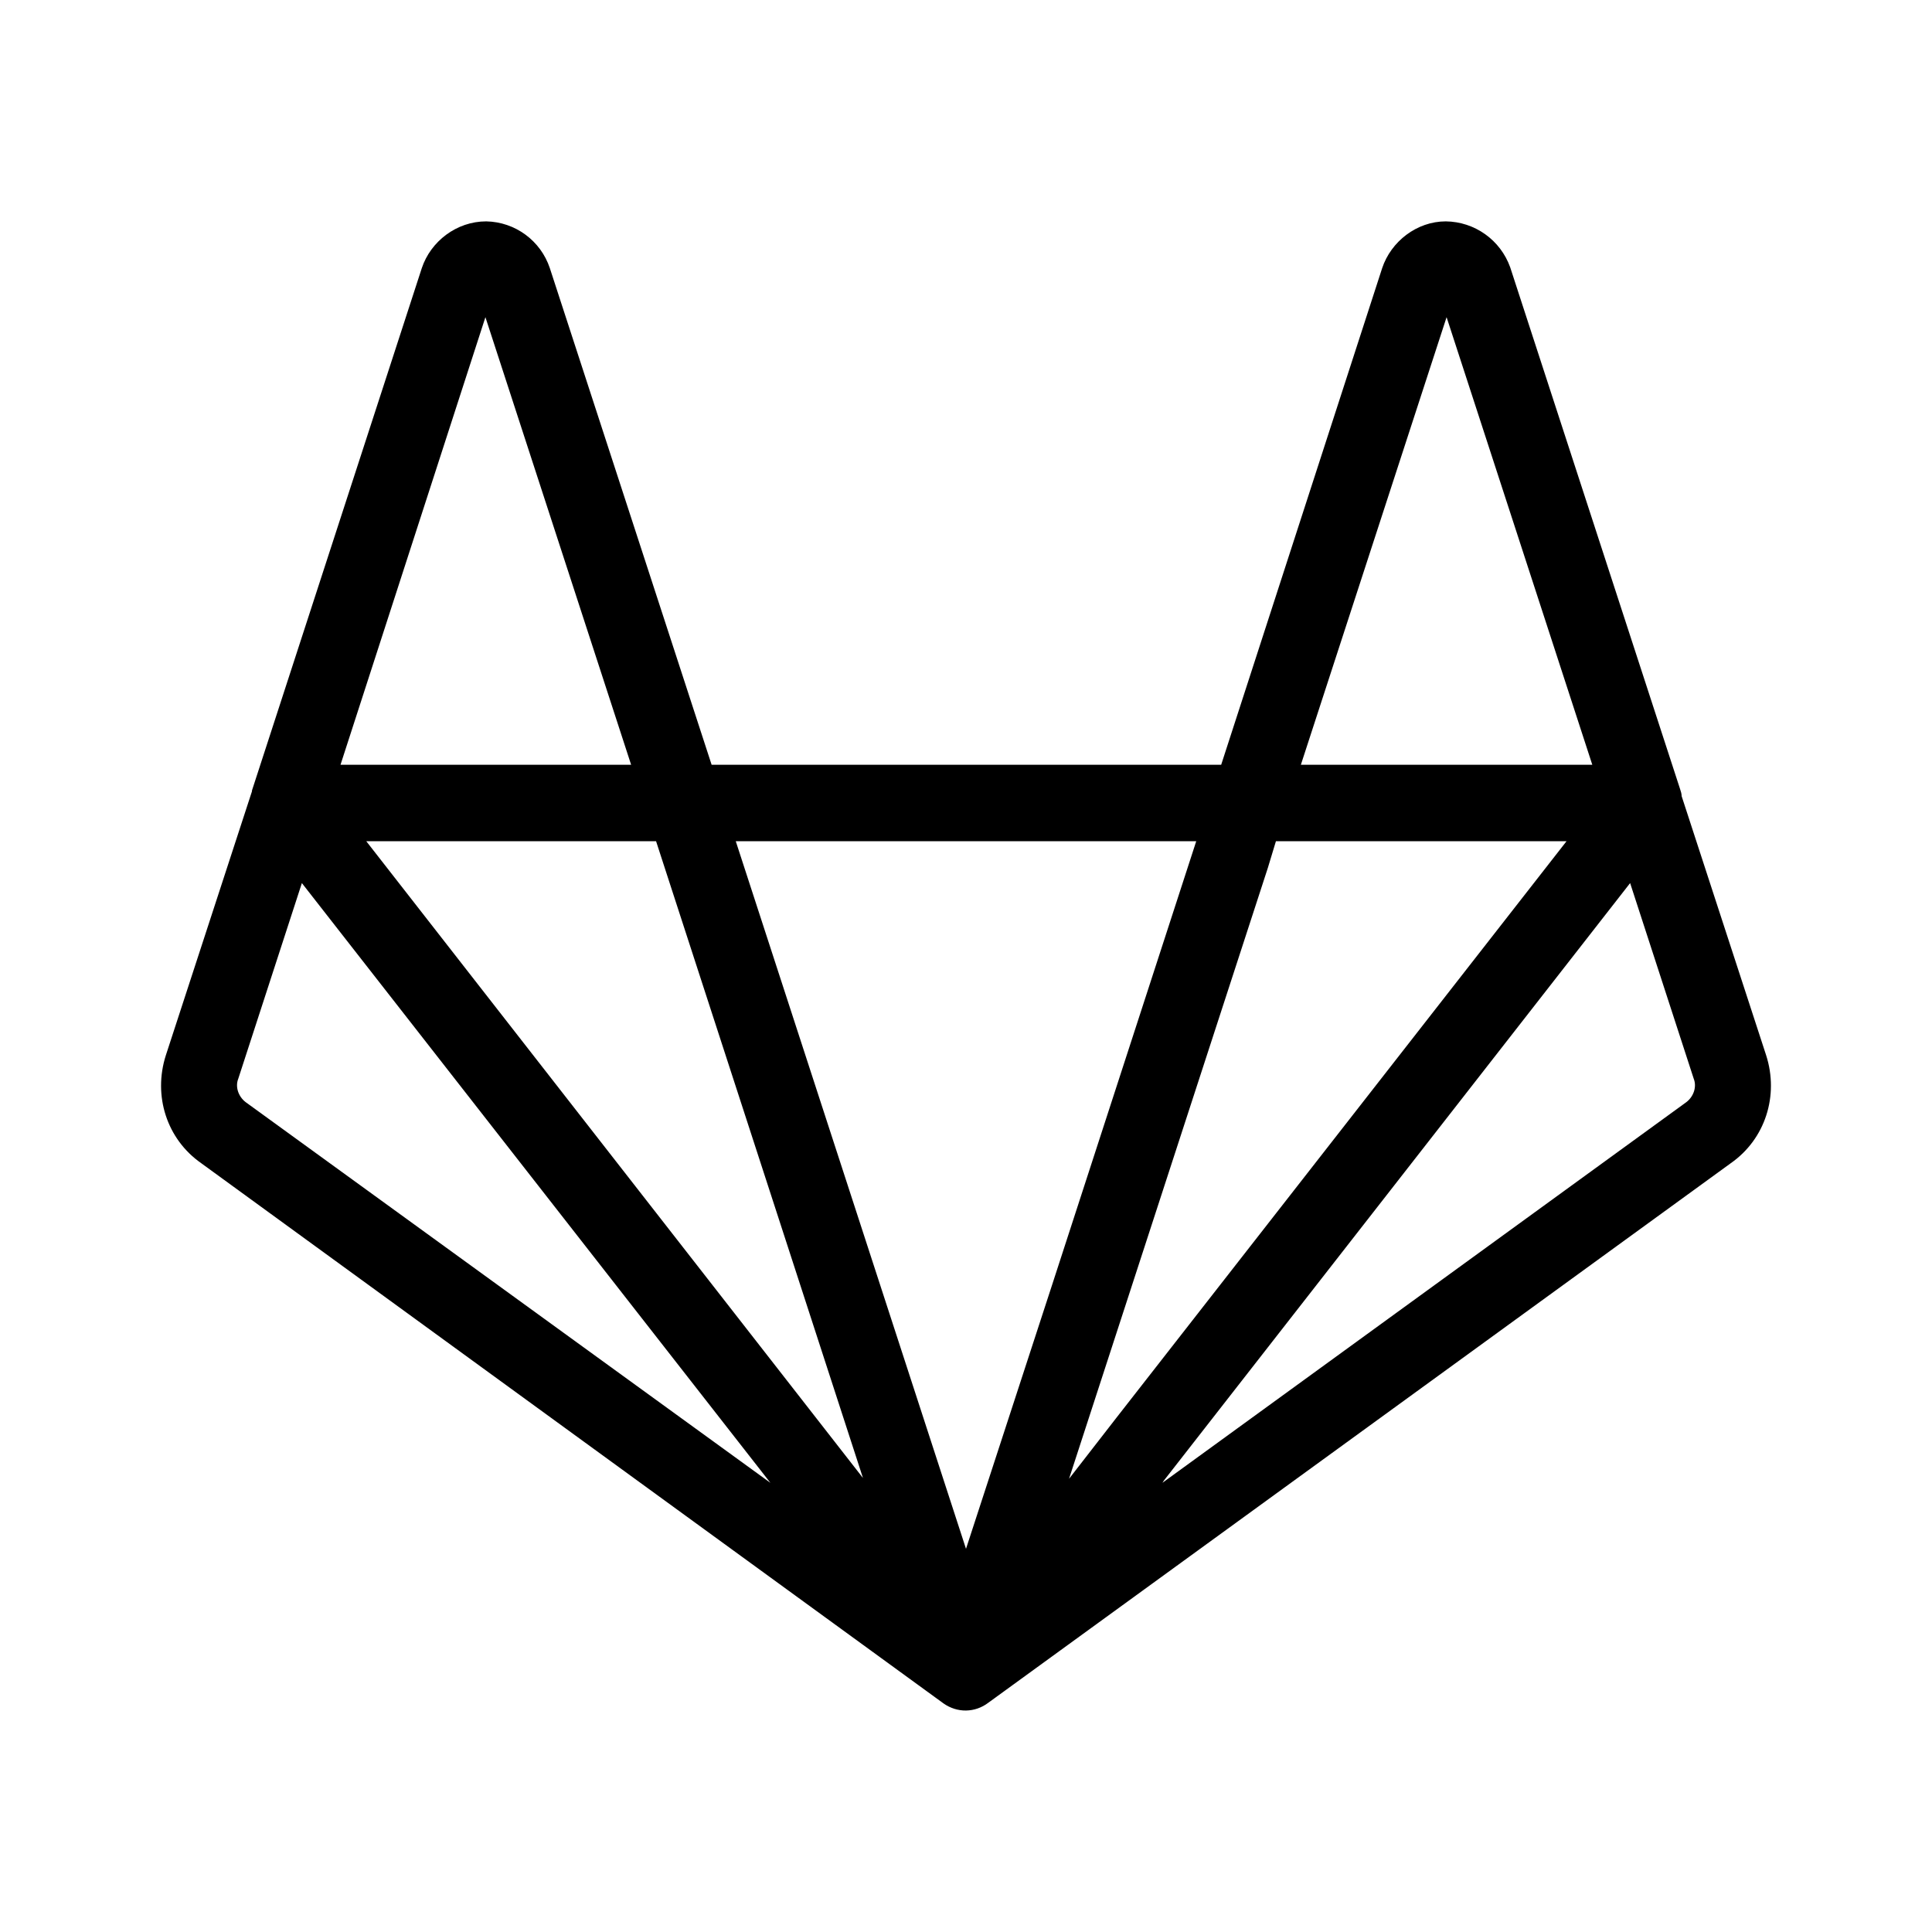
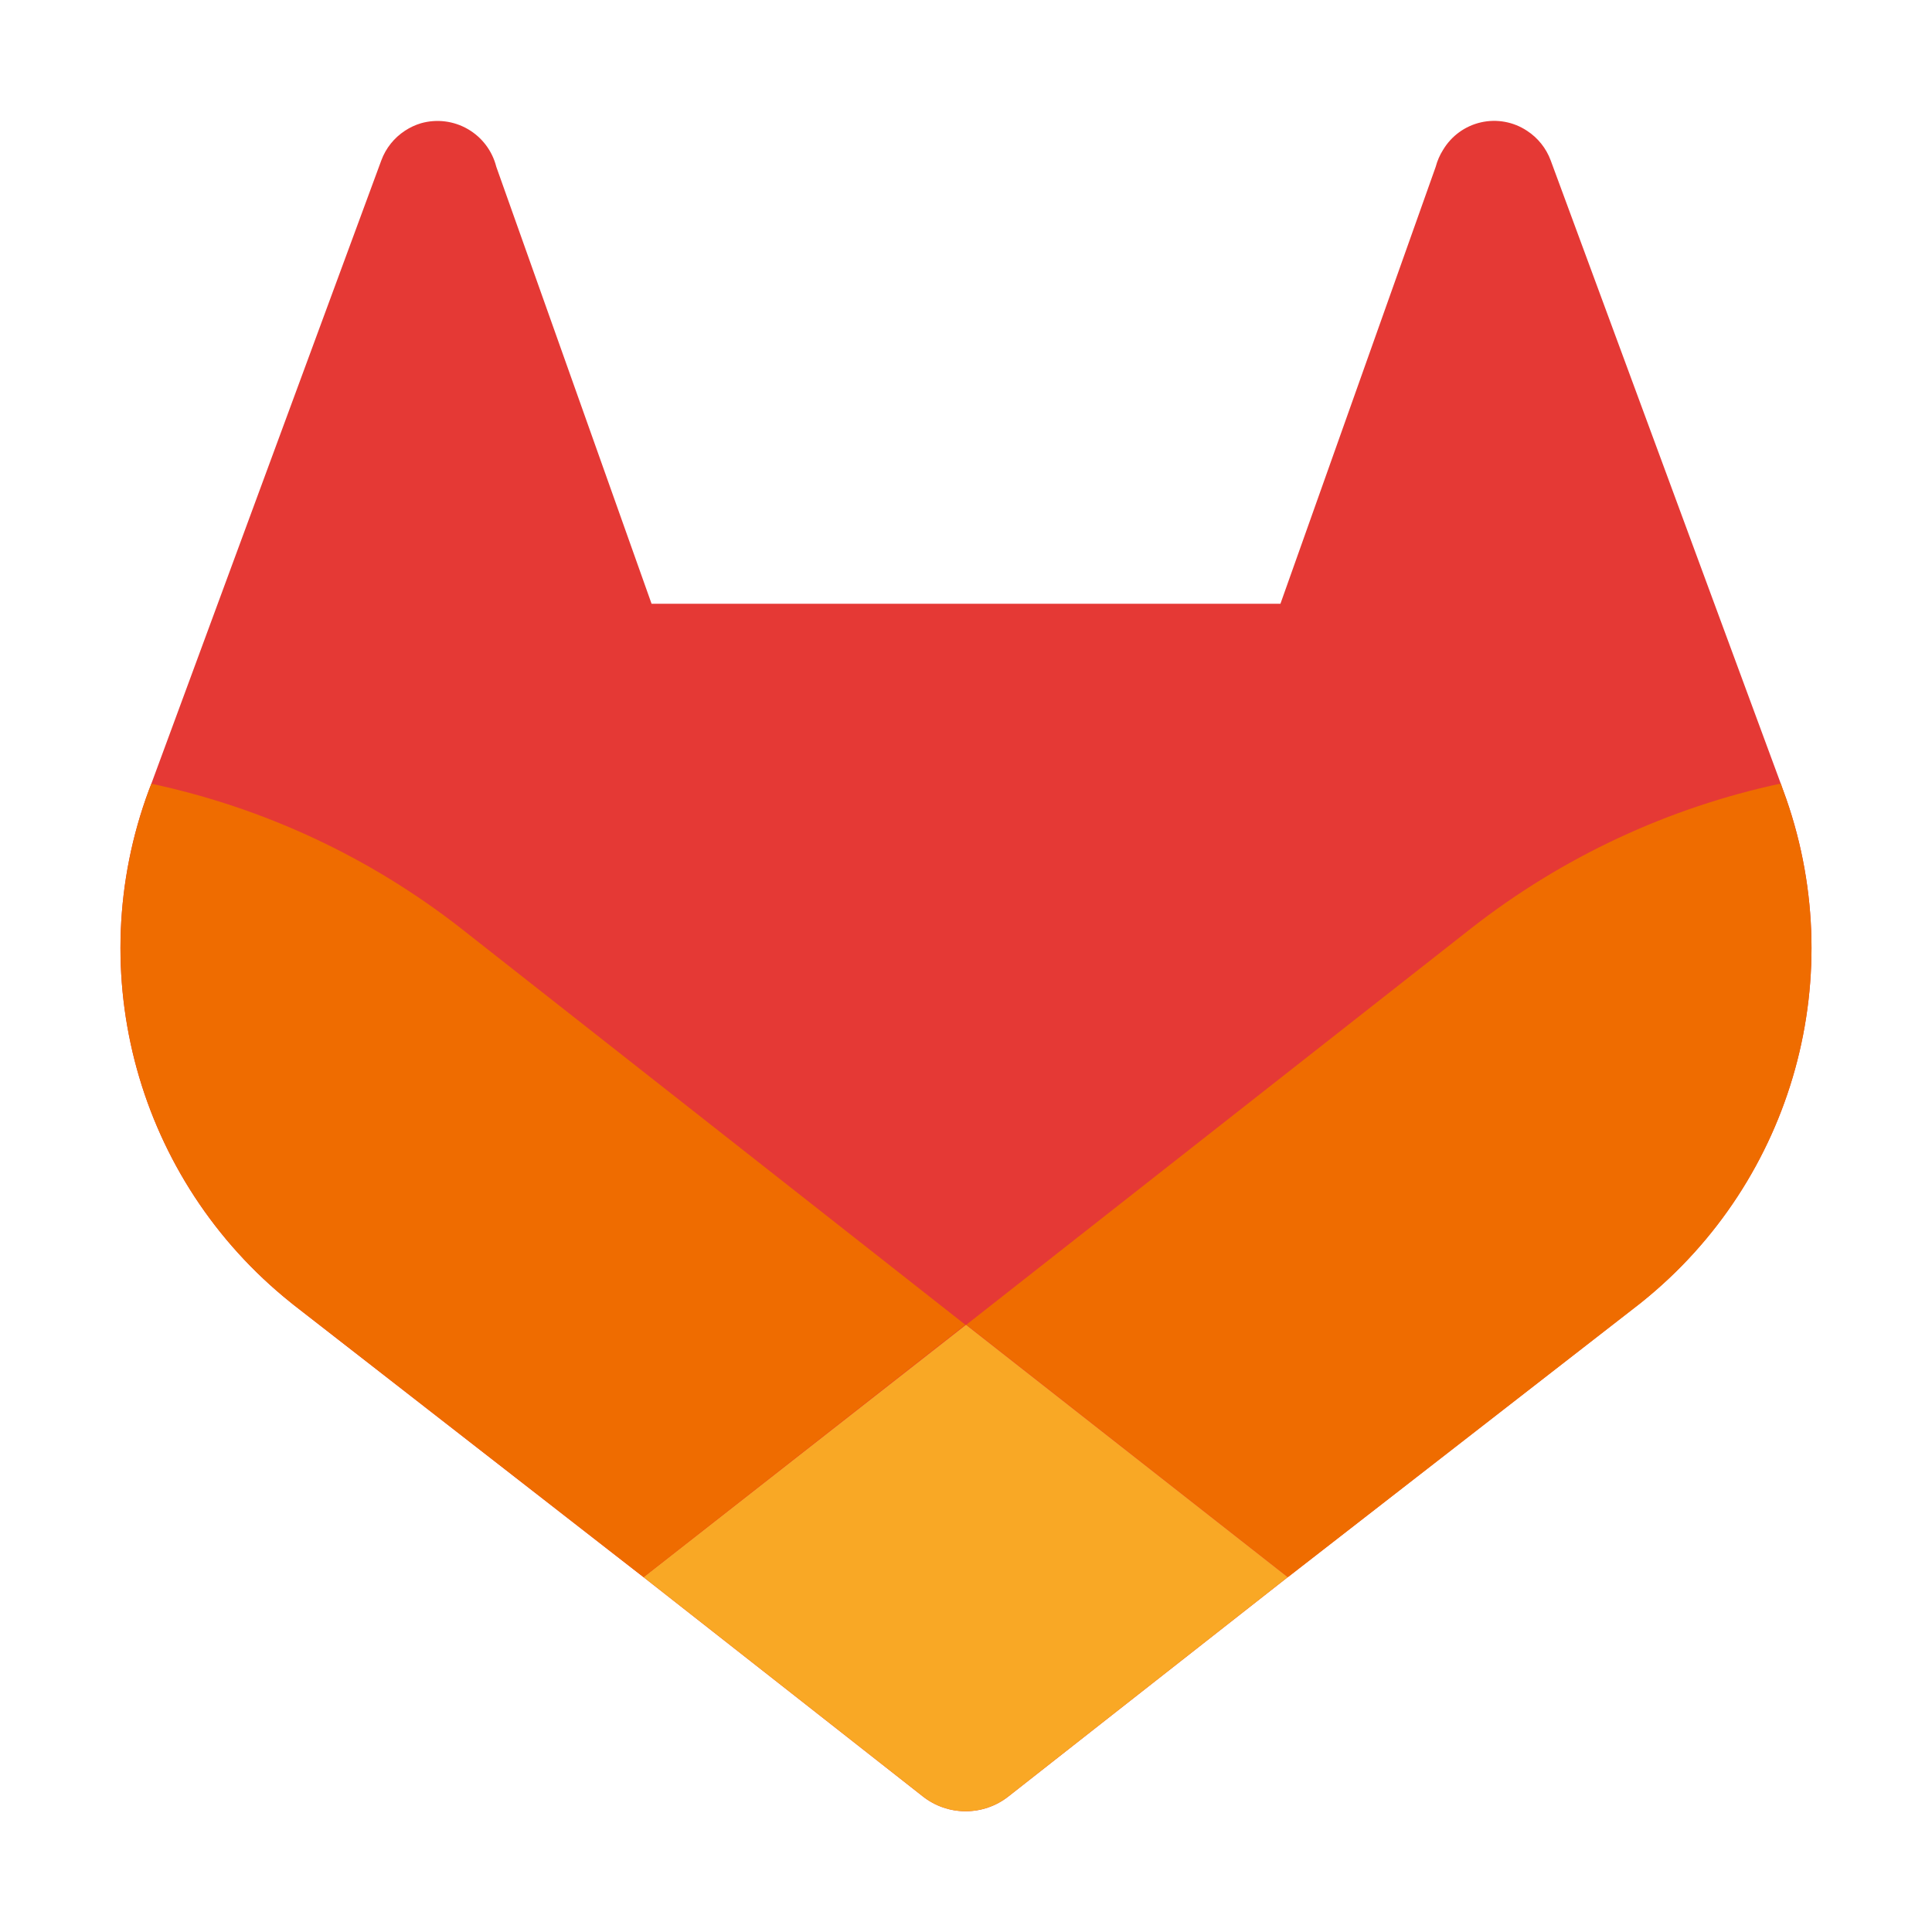
- <svg xmlns="http://www.w3.org/2000/svg" width="1em" height="1em" viewBox="0 0 24 24">
-   <path fill="currentColor" d="m21.94 13.11l-1.05-3.22c0-.03-.01-.06-.02-.09l-2.11-6.48a.86.86 0 0 0-.8-.57c-.36 0-.68.25-.79.58l-2 6.17H8.84L6.83 3.33a.85.85 0 0 0-.79-.58c-.37 0-.69.25-.8.58L3.13 9.82v.01l-1.07 3.28c-.16.5.01 1.04.44 1.34l9.22 6.71c.17.12.39.12.56-.01l9.22-6.7c.43-.3.6-.84.44-1.34M8.15 10.45l2.57 7.91l-6.17-7.91m8.73 7.92l2.47-7.59l.1-.33h3.61l-5.59 7.16m4.1-13.67l1.81 5.56h-3.62m-1.3.95l-1.79 5.51L12 19.24l-2.86-8.79M6.03 3.94L7.84 9.5H4.23m-1.18 4.19c-.09-.07-.13-.19-.09-.29l.79-2.43l5.82 7.45m11.38-4.73l-6.51 4.73l.02-.03l5.79-7.42l.79 2.43c.04.1 0 .22-.09.29" />
+ <svg xmlns="http://www.w3.org/2000/svg" width="1em" height="1em" viewBox="0 0 32 32">
+   <path fill="#e53935" d="m29.532 13.083l-.037-.105l-3.811-10.322a1 1 0 0 0-.392-.49a.985.985 0 0 0-1.39.316a1 1 0 0 0-.122.28L21.208 10H10.792L8.22 2.762a1.004 1.004 0 0 0-1.246-.721a1 1 0 0 0-.266.124a1 1 0 0 0-.392.491L2.507 12.98l-.04.103a7.52 7.52 0 0 0 2.348 8.491l.015.012l.032.026l5.797 4.511l2.876 2.257l1.747 1.372a1.146 1.146 0 0 0 1.424 0l1.747-1.372l2.876-2.257l5.838-4.537l.016-.013a7.52 7.52 0 0 0 2.35-8.49Z" />
+   <path fill="#ef6c00" d="m29.532 13.083l-.037-.105a12.6 12.6 0 0 0-5.123 2.394l-8.367 6.57l5.327 4.181l5.839-4.537l.016-.013a7.52 7.52 0 0 0 2.345-8.49" />
+   <path fill="#f9a825" d="m10.659 26.123l2.876 2.257l1.747 1.372a1.146 1.146 0 0 0 1.424 0l1.747-1.372l2.876-2.257L16 21.943Z" />
+   <path fill="#ef6c00" d="M7.628 15.371a12.6 12.6 0 0 0-5.12-2.39l-.04.102a7.52 7.52 0 0 0 2.347 8.491l.015.012l.032.026l5.797 4.511l5.331-4.18Z" />
</svg>
